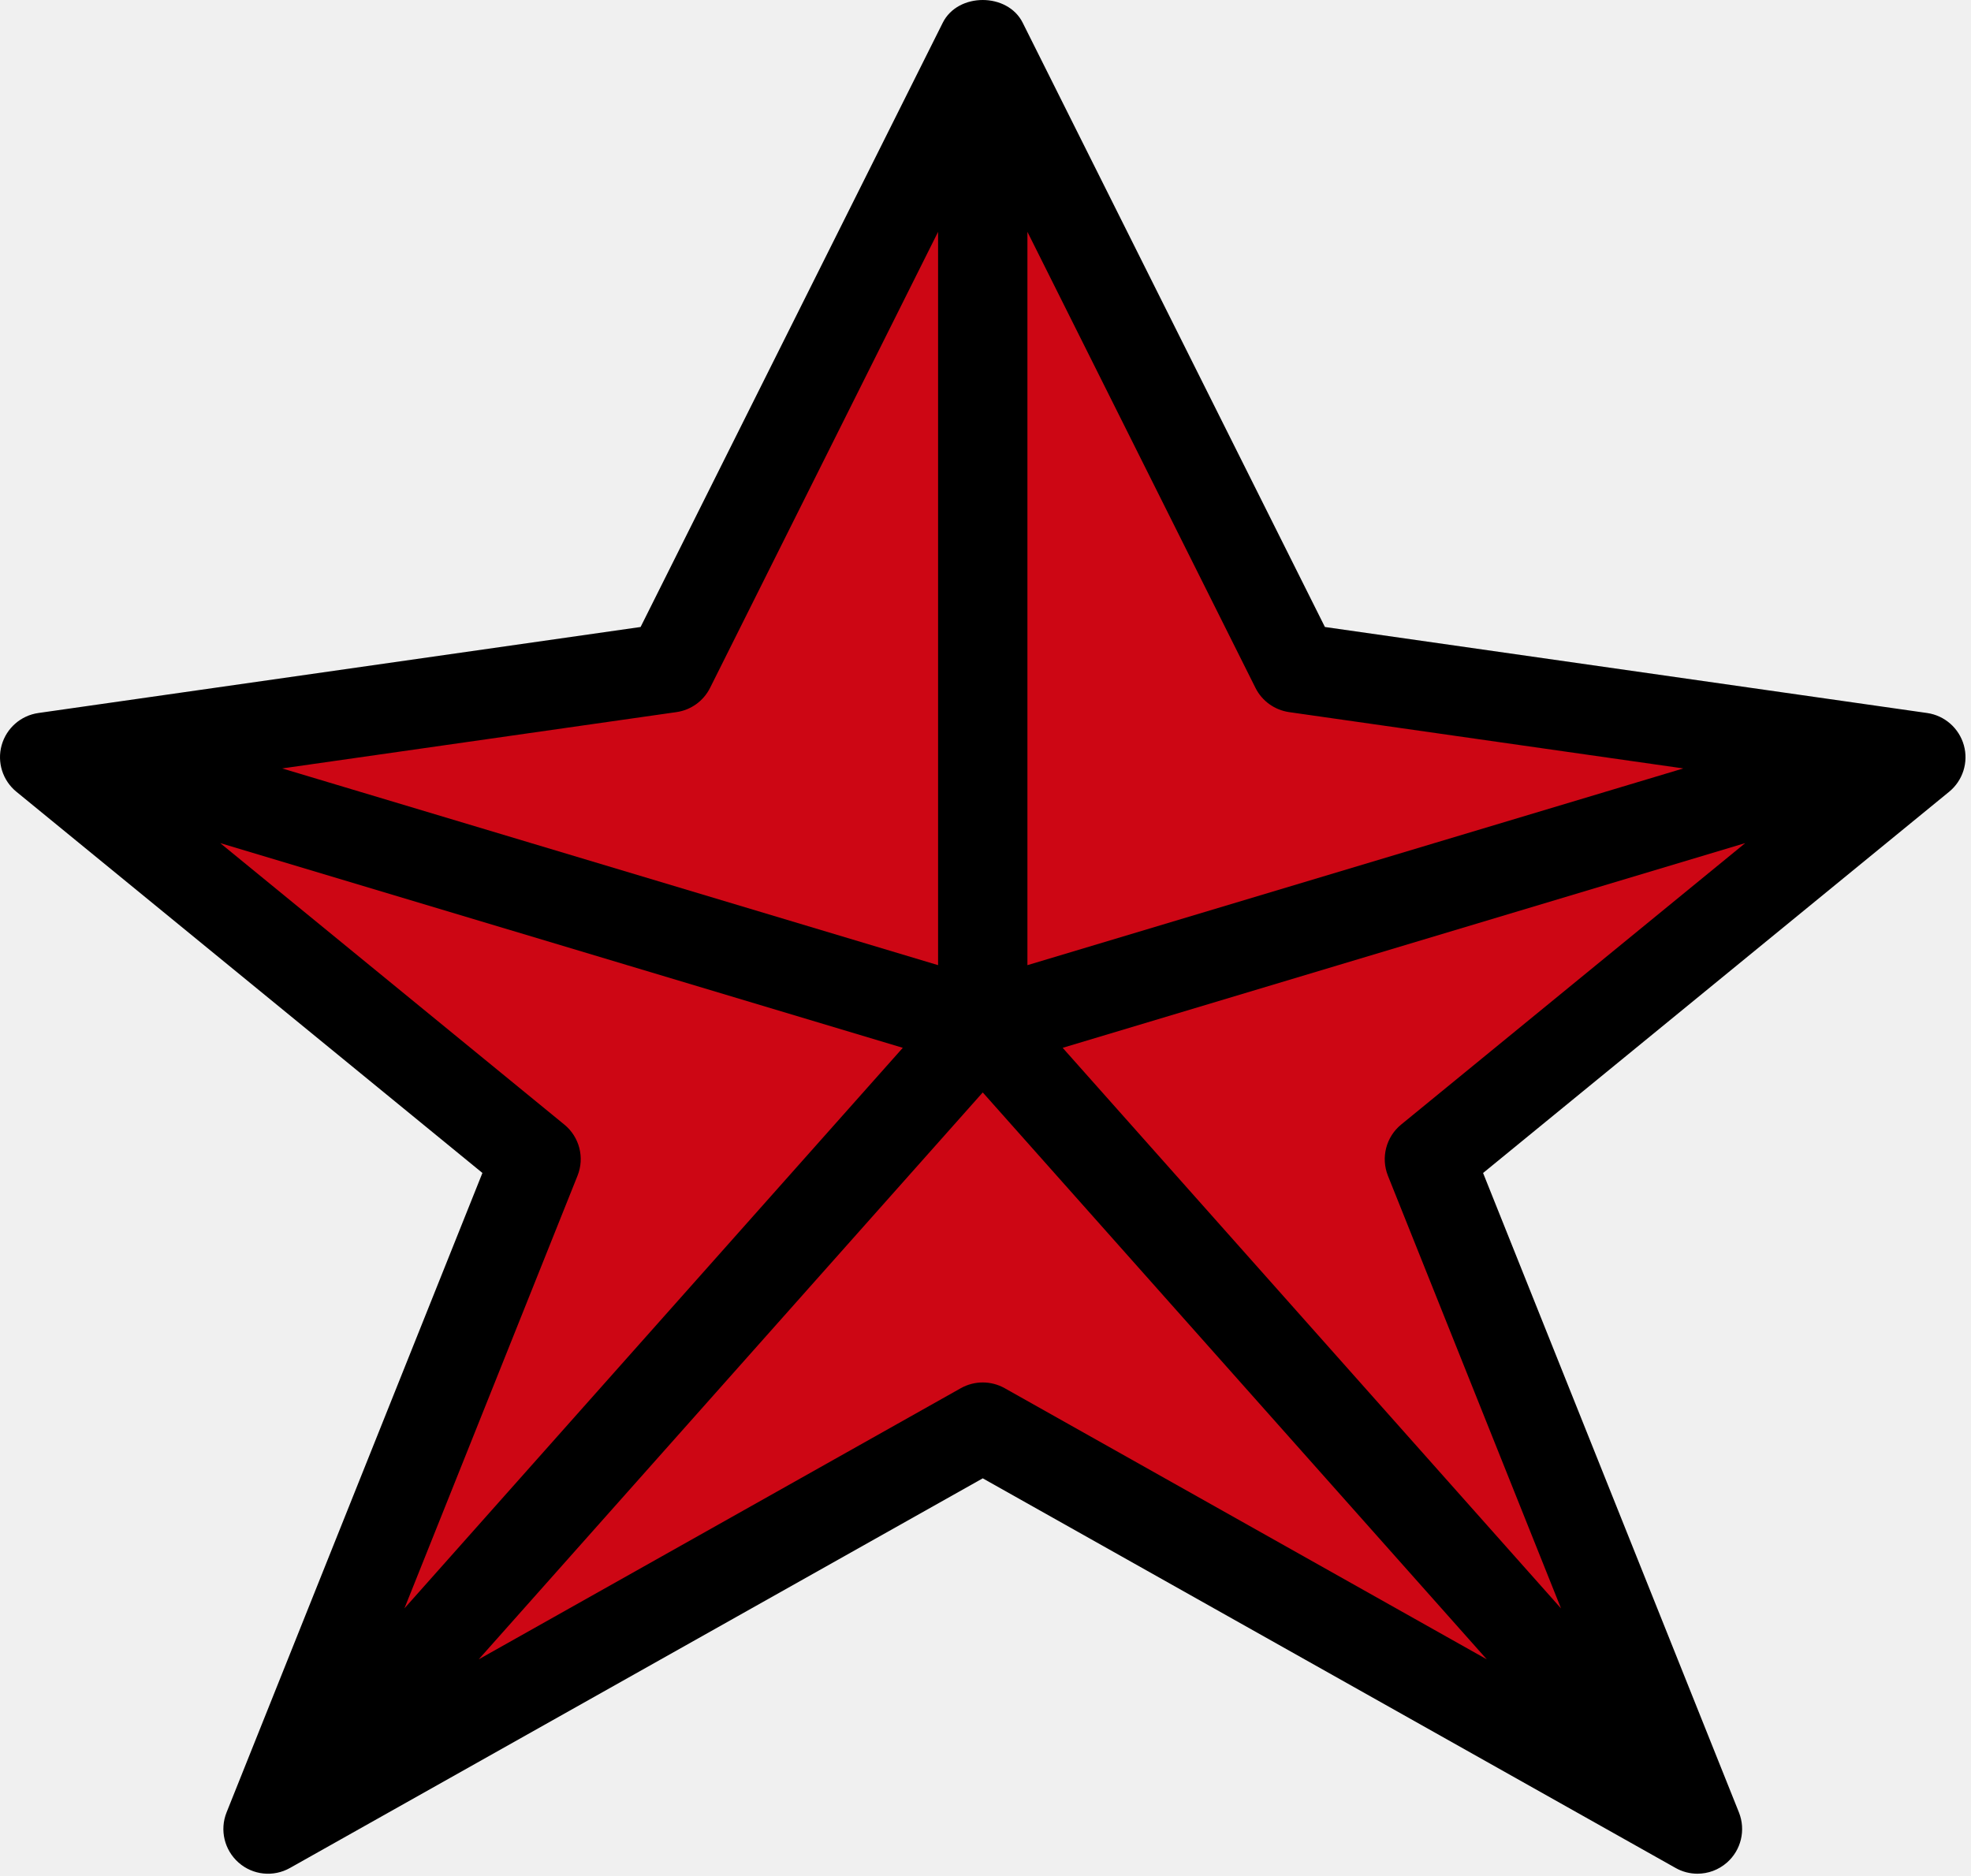
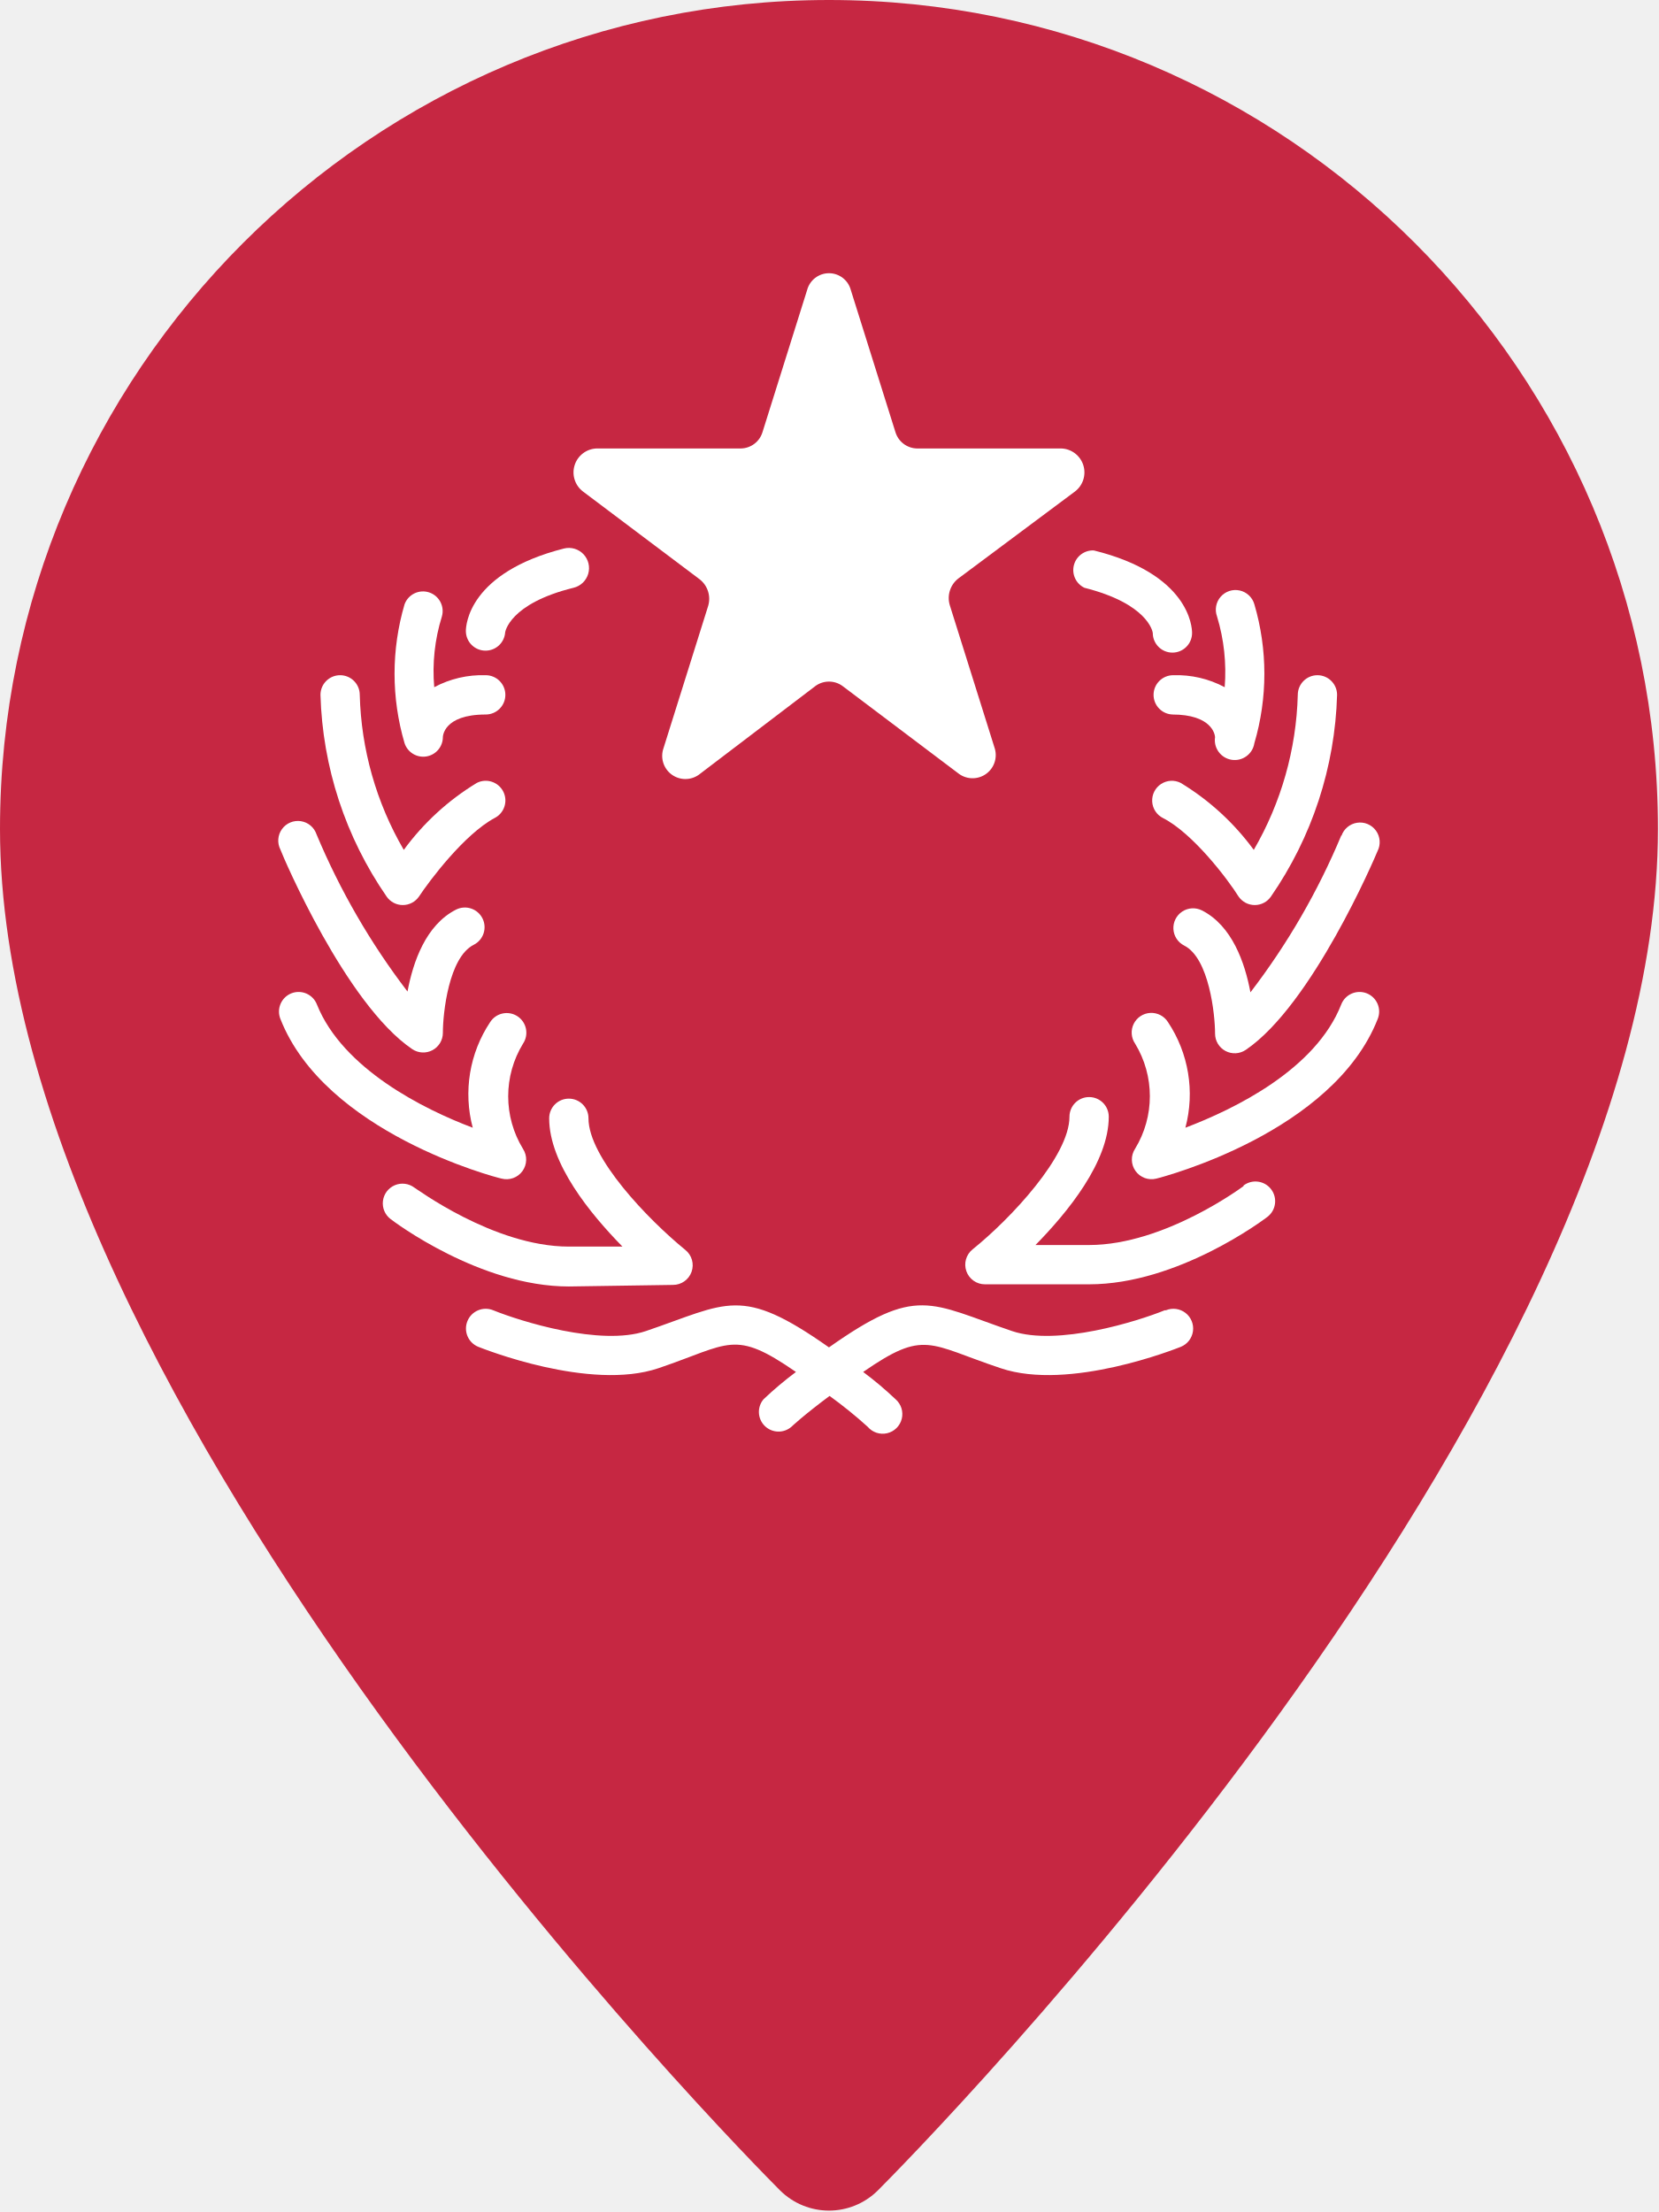
- <svg xmlns="http://www.w3.org/2000/svg" width="100%" height="100%" viewBox="0 0 353 336" version="1.1" xml:space="preserve" style="fill-rule:evenodd;clip-rule:evenodd;stroke-linecap:round;stroke-linejoin:round;stroke-miterlimit:1.5;">
-   <g transform="matrix(1,0,0,1,-98.2781,-89.1179)">
-     <path d="M271.746,102.095L219.937,203.683L108.19,222.984L191.492,296.127L151.873,407.873L275.81,344.889L399.746,412.952L359.111,297.143L436.317,228.063L331.683,205.714L271.746,102.095Z" style="fill:rgb(205,6,20);stroke:black;stroke-width:1px;" />
-     <g transform="matrix(1,0,0,1,18.2857,-79.2381)">
-       <path d="M425.136,296.08L317.28,280.672L263.152,172.424C260.44,167 251.552,167 248.84,172.424L194.72,280.672L86.864,296.08C83.72,296.528 81.144,298.792 80.288,301.848C79.432,304.904 80.472,308.176 82.928,310.184L166.392,378.472L120.568,493.024C119.312,496.176 120.176,499.776 122.728,502.016C125.28,504.264 128.96,504.64 131.92,502.976L256,433.176L380.08,502.968C381.304,503.664 382.656,504 384,504C385.896,504 387.776,503.328 389.272,502.016C391.824,499.784 392.688,496.184 391.432,493.024L345.608,378.48L429.072,310.192C431.528,308.184 432.568,304.912 431.712,301.856C430.856,298.8 428.272,296.528 425.136,296.08ZM310.864,295.92L381.472,306.008L264,341.248L264,209.888L304.84,291.576C306.016,293.928 308.272,295.544 310.864,295.92ZM201.136,295.92C203.736,295.552 205.984,293.928 207.16,291.584L248,209.888L248,341.248L130.528,306.008L201.136,295.92ZM181.064,369.808L119.432,319.384L241.68,356.056L152.424,456.472L183.424,378.968C184.728,375.728 183.768,372.016 181.064,369.808ZM256,416C254.648,416 253.296,416.344 252.08,417.024L165.728,465.6L256,364.048L346.272,465.6L259.92,417.024C258.704,416.344 257.352,416 256,416ZM328.568,378.976L359.568,456.48L270.312,356.056L392.56,319.384L330.928,369.808C328.232,372.016 327.272,375.728 328.568,378.976Z" style="fill-rule:nonzero;" />
+ <svg xmlns="http://www.w3.org/2000/svg" width="100%" height="100%" viewBox="0 0 318 424" version="1.1" xml:space="preserve" style="fill-rule:evenodd;clip-rule:evenodd;stroke-linejoin:round;stroke-miterlimit:2;">
+   <g transform="matrix(1,0,0,1,2.8e-05,0)">
+     <g transform="matrix(1,0,0,1,-97.1011,-44.1348)">
+       <g transform="matrix(0.827598,0,0,0.827598,44.1348,44.1348)">
+         <path d="M256,0C150.112,0 64,86.112 64,192C64,325.088 237.312,499.936 244.672,507.328C247.808,510.432 251.904,512 256,512C260.096,512 264.192,510.432 267.328,507.328C274.688,499.936 448,325.088 448,192C448,86.112 361.888,0 256,0Z" style="fill:rgb(198,39,66);fill-rule:nonzero;" />
+       </g>
+     </g>
+     <g transform="matrix(1,0,0,1,-97.1011,-44.1348)">
+       <g id="_020---Soviet-Russia" transform="matrix(0.441361,0,0,0.441361,139.245,92.7735)">
+         <path id="Shape" d="M196.779,447.829C200.407,447.845 203.648,445.564 204.859,442.143C206.07,438.723 204.985,434.911 202.155,432.64C185.941,419.413 160.085,392.533 160.085,375.467C160.085,370.754 156.265,366.933 151.552,366.933C146.839,366.933 143.019,370.754 143.019,375.467C143.019,395.093 160.768,416.853 174.848,431.189L151.552,431.189C118.869,431.189 84.821,405.589 84.48,405.589C82.041,403.745 78.803,403.342 75.987,404.532C73.17,405.722 71.202,408.324 70.824,411.358C70.446,414.393 71.716,417.398 74.155,419.243C75.691,420.437 112.981,448.512 151.552,448.512L196.779,447.829Z" style="fill:white;fill-rule:nonzero;" />
+         <path id="Shape1" d="M131.669,388.779C123.071,374.745 123.071,357.074 131.669,343.04C132.931,341.152 133.389,338.839 132.94,336.613C132.492,334.386 131.175,332.431 129.28,331.179C127.382,329.925 125.061,329.481 122.834,329.945C120.607,330.41 118.657,331.745 117.419,333.653C108.409,347.155 105.642,363.879 109.824,379.563C88.491,371.541 53.333,353.963 42.155,326.059C41.336,323.937 39.703,322.23 37.621,321.317C35.538,320.404 33.177,320.36 31.061,321.195C28.955,322.03 27.268,323.669 26.372,325.75C25.475,327.831 25.443,330.183 26.283,332.288C45.653,381.696 119.467,401.067 122.368,401.664C125.769,402.54 129.359,401.242 131.415,398.395C133.47,395.547 133.571,391.731 131.669,388.779Z" style="fill:white;fill-rule:nonzero;" />
+         <path id="Shape2" d="M83.541,345.429C86.159,347.198 89.539,347.377 92.328,345.893C95.117,344.409 96.858,341.506 96.853,338.347C96.853,329.813 99.413,305.579 110.251,300.117C114.469,297.997 116.169,292.858 114.048,288.64C111.927,284.422 106.789,282.722 102.571,284.843C89.429,291.499 83.883,307.627 81.493,320.427C65.453,299.458 52.175,276.514 41.984,252.16C40.969,249.127 38.343,246.916 35.182,246.433C32.02,245.95 28.854,247.275 26.979,249.866C25.104,252.457 24.835,255.879 26.283,258.731C27.392,261.803 54.699,325.888 83.541,345.429Z" style="fill:white;fill-rule:nonzero;" />
+         <path id="Shape3" d="M111.616,229.803C99.221,237.316 88.433,247.205 79.872,258.901C67.942,238.422 61.368,215.266 60.757,191.573C60.757,186.861 56.937,183.04 52.224,183.04C47.511,183.04 43.691,186.861 43.691,191.573C44.59,222.954 54.58,253.398 72.448,279.211C74.044,281.497 76.657,282.86 79.445,282.86C82.234,282.86 84.847,281.497 86.443,279.211C91.136,272.128 106.155,252.16 119.296,245.077C123.514,242.957 125.214,237.818 123.093,233.6C120.973,229.382 115.834,227.682 111.616,229.803Z" style="fill:white;fill-rule:nonzero;" />
+         <path id="Shape4" d="M115.456,183.04C107.676,182.78 99.964,184.575 93.099,188.245C92.196,177.886 93.326,167.451 96.427,157.525C97.686,153.113 95.23,148.495 90.868,147.071C86.506,145.648 81.799,147.929 80.213,152.235C74.417,171.927 74.417,192.873 80.213,212.565C81.521,216.544 85.523,218.986 89.66,218.328C93.796,217.671 96.844,214.108 96.853,209.92C96.853,209.92 96.853,200.107 115.456,200.107C120.169,200.107 123.989,196.286 123.989,191.573C123.989,186.861 120.169,183.04 115.456,183.04Z" style="fill:white;fill-rule:nonzero;" />
+         <path id="Shape5" d="M153.6,145.067C156.649,144.335 159.075,142.032 159.966,139.026C160.857,136.02 160.076,132.767 157.918,130.493C155.76,128.219 152.553,127.268 149.504,128C108.117,138.496 106.837,161.28 106.837,163.84C106.837,168.553 110.658,172.373 115.371,172.373C119.86,172.384 123.59,168.915 123.904,164.437C123.904,164.437 125.525,151.979 153.6,145.067Z" style="fill:white;fill-rule:nonzero;" />
+         <path id="Shape6" d="M410.368,458.837C398.677,463.616 363.776,474.539 344.064,467.883C308.139,455.68 302.848,447.915 264.533,474.965C226.133,447.915 220.672,455.765 185.003,467.883C165.291,474.539 130.475,463.616 118.699,458.837C114.316,457.046 109.311,459.148 107.52,463.531C105.729,467.914 107.83,472.918 112.213,474.709C114.176,475.477 160.683,494.08 190.464,484.011C221.696,473.429 223.147,466.944 250.197,485.632C245.277,489.308 240.576,493.269 236.117,497.493C233.24,500.899 233.47,505.946 236.645,509.077C239.82,512.207 244.87,512.365 248.235,509.44C248.235,509.44 253.013,504.832 264.789,496.043C270.551,500.2 276.077,504.672 281.344,509.44C283.413,511.889 286.679,512.972 289.801,512.244C292.922,511.516 295.373,509.1 296.145,505.989C296.917,502.878 295.881,499.596 293.461,497.493C289.003,493.269 284.302,489.308 279.381,485.632C306.176,467.115 307.627,473.515 339.115,484.011C368.896,494.08 415.403,475.477 417.365,474.709C420.201,473.551 422.202,470.968 422.617,467.933C423.031,464.898 421.795,461.873 419.374,459.997C416.953,458.121 413.715,457.679 410.88,458.837L410.368,458.837Z" style="fill:white;fill-rule:nonzero;" />
+         <path id="Shape7" d="M444.587,404.907C444.587,404.907 410.453,430.507 377.515,430.507L354.219,430.507C368.299,416.171 386.048,394.411 386.048,374.784C386.048,370.071 382.227,366.251 377.515,366.251C372.802,366.251 368.981,370.071 368.981,374.784C368.981,391.851 343.381,419.157 326.912,432.384C324.082,434.655 322.997,438.467 324.208,441.887C325.418,445.308 328.66,447.589 332.288,447.573L377.515,447.573C416.085,447.573 453.376,419.499 454.912,418.304C458.682,415.453 459.427,410.085 456.576,406.315C453.725,402.544 448.357,401.799 444.587,404.651L444.587,404.907Z" style="fill:white;fill-rule:nonzero;" />
+         <path id="Shape8" d="M498.091,321.195C495.975,320.36 493.614,320.404 491.531,321.317C489.449,322.23 487.816,323.937 486.997,326.059C475.904,354.304 440.661,371.456 419.328,379.563C423.51,363.879 420.743,347.155 411.733,333.653C410.081,331.051 407.153,329.543 404.075,329.707C400.997,329.872 398.247,331.683 396.881,334.446C395.515,337.209 395.745,340.494 397.483,343.04C406.027,357.059 406.027,374.675 397.483,388.693C395.544,391.633 395.61,395.463 397.65,398.334C399.69,401.205 403.284,402.527 406.699,401.664C409.771,400.896 483.499,381.696 502.869,332.288C503.709,330.183 503.677,327.831 502.78,325.75C501.884,323.669 500.197,322.03 498.091,321.195Z" style="fill:white;fill-rule:nonzero;" />
+         <path id="Shape9" d="M487.083,252.501C476.926,276.872 463.645,299.82 447.573,320.768C445.184,307.968 439.637,291.84 426.496,285.184C423.767,283.812 420.514,284 417.962,285.677C415.409,287.354 413.946,290.266 414.122,293.314C414.298,296.363 416.087,299.087 418.816,300.459C429.653,305.92 432.213,330.496 432.213,338.688C432.209,341.847 433.95,344.75 436.738,346.234C439.527,347.718 442.908,347.54 445.525,345.771C474.368,326.229 501.675,262.144 502.784,259.413C504.232,256.561 503.963,253.139 502.088,250.548C500.213,247.957 497.047,246.632 493.885,247.116C490.724,247.599 488.098,249.81 487.083,252.843L487.083,252.501Z" style="fill:white;fill-rule:nonzero;" />
+         <path id="Shape10" d="M409.6,245.077C422.656,251.733 437.76,271.701 442.453,279.211C444.049,281.497 446.662,282.86 449.451,282.86C452.239,282.86 454.852,281.497 456.448,279.211C474.316,253.398 484.306,222.954 485.205,191.573C485.205,186.861 481.385,183.04 476.672,183.04C471.959,183.04 468.139,186.861 468.139,191.573C467.503,215.262 460.93,238.412 449.024,258.901C440.463,247.205 429.675,237.316 417.28,229.803C414.551,228.431 411.298,228.619 408.746,230.296C406.193,231.973 404.73,234.884 404.906,237.933C405.082,240.982 406.871,243.705 409.6,245.077Z" style="fill:white;fill-rule:nonzero;" />
+         <path id="Shape11" d="M413.611,200.107C430.677,200.107 432.128,208.64 432.213,209.92C431.483,214.633 434.711,219.046 439.424,219.776C444.137,220.506 448.55,217.278 449.28,212.565C455.076,192.873 455.076,171.927 449.28,152.235C448.422,149.23 445.991,146.934 442.942,146.25C439.893,145.566 436.714,146.603 434.655,148.954C432.596,151.305 431.987,154.593 433.067,157.525C436.092,167.466 437.221,177.887 436.395,188.245C429.529,184.575 421.818,182.78 414.037,183.04C409.325,183.04 405.504,186.861 405.504,191.573C405.504,196.286 409.325,200.107 414.037,200.107L413.611,200.107Z" style="fill:white;fill-rule:nonzero;" />
+         <path id="Shape12" d="M375.467,145.067C402.859,151.979 405.077,163.925 405.163,164.693C405.163,169.406 408.983,173.227 413.696,173.227C418.409,173.227 422.229,169.406 422.229,164.693C422.229,162.133 421.035,139.093 379.563,128.853C375.511,128.665 371.887,131.355 370.894,135.287C369.9,139.22 371.812,143.308 375.467,145.067Z" style="fill:white;fill-rule:nonzero;" />
+         <path id="Shape13" d="M371.371,103.253C374.866,100.594 376.317,96.028 374.997,91.839C373.677,87.651 369.871,84.74 365.483,84.565L302.848,84.565C298.458,84.518 294.614,81.609 293.376,77.397L274.005,15.701C272.847,11.424 268.965,8.454 264.533,8.454C260.102,8.454 256.22,11.424 255.061,15.701L235.691,77.397C234.453,81.609 230.609,84.518 226.219,84.565L163.584,84.565C159.196,84.74 155.389,87.651 154.07,91.839C152.75,96.028 154.201,100.594 157.696,103.253L208.384,141.397C211.89,144.134 213.348,148.748 212.053,153.003L192.683,214.699C191.22,218.828 192.594,223.429 196.082,226.079C199.57,228.729 204.371,228.82 207.957,226.304L258.645,187.733C262.153,185.172 266.914,185.172 270.421,187.733L321.109,225.963C324.695,228.479 329.496,228.388 332.984,225.738C336.472,223.087 337.847,218.486 336.384,214.357L317.013,152.661C315.718,148.406 317.177,143.793 320.683,141.056L371.371,103.253Z" style="fill:white;fill-rule:nonzero;" />
+       </g>
    </g>
  </g>
</svg>
